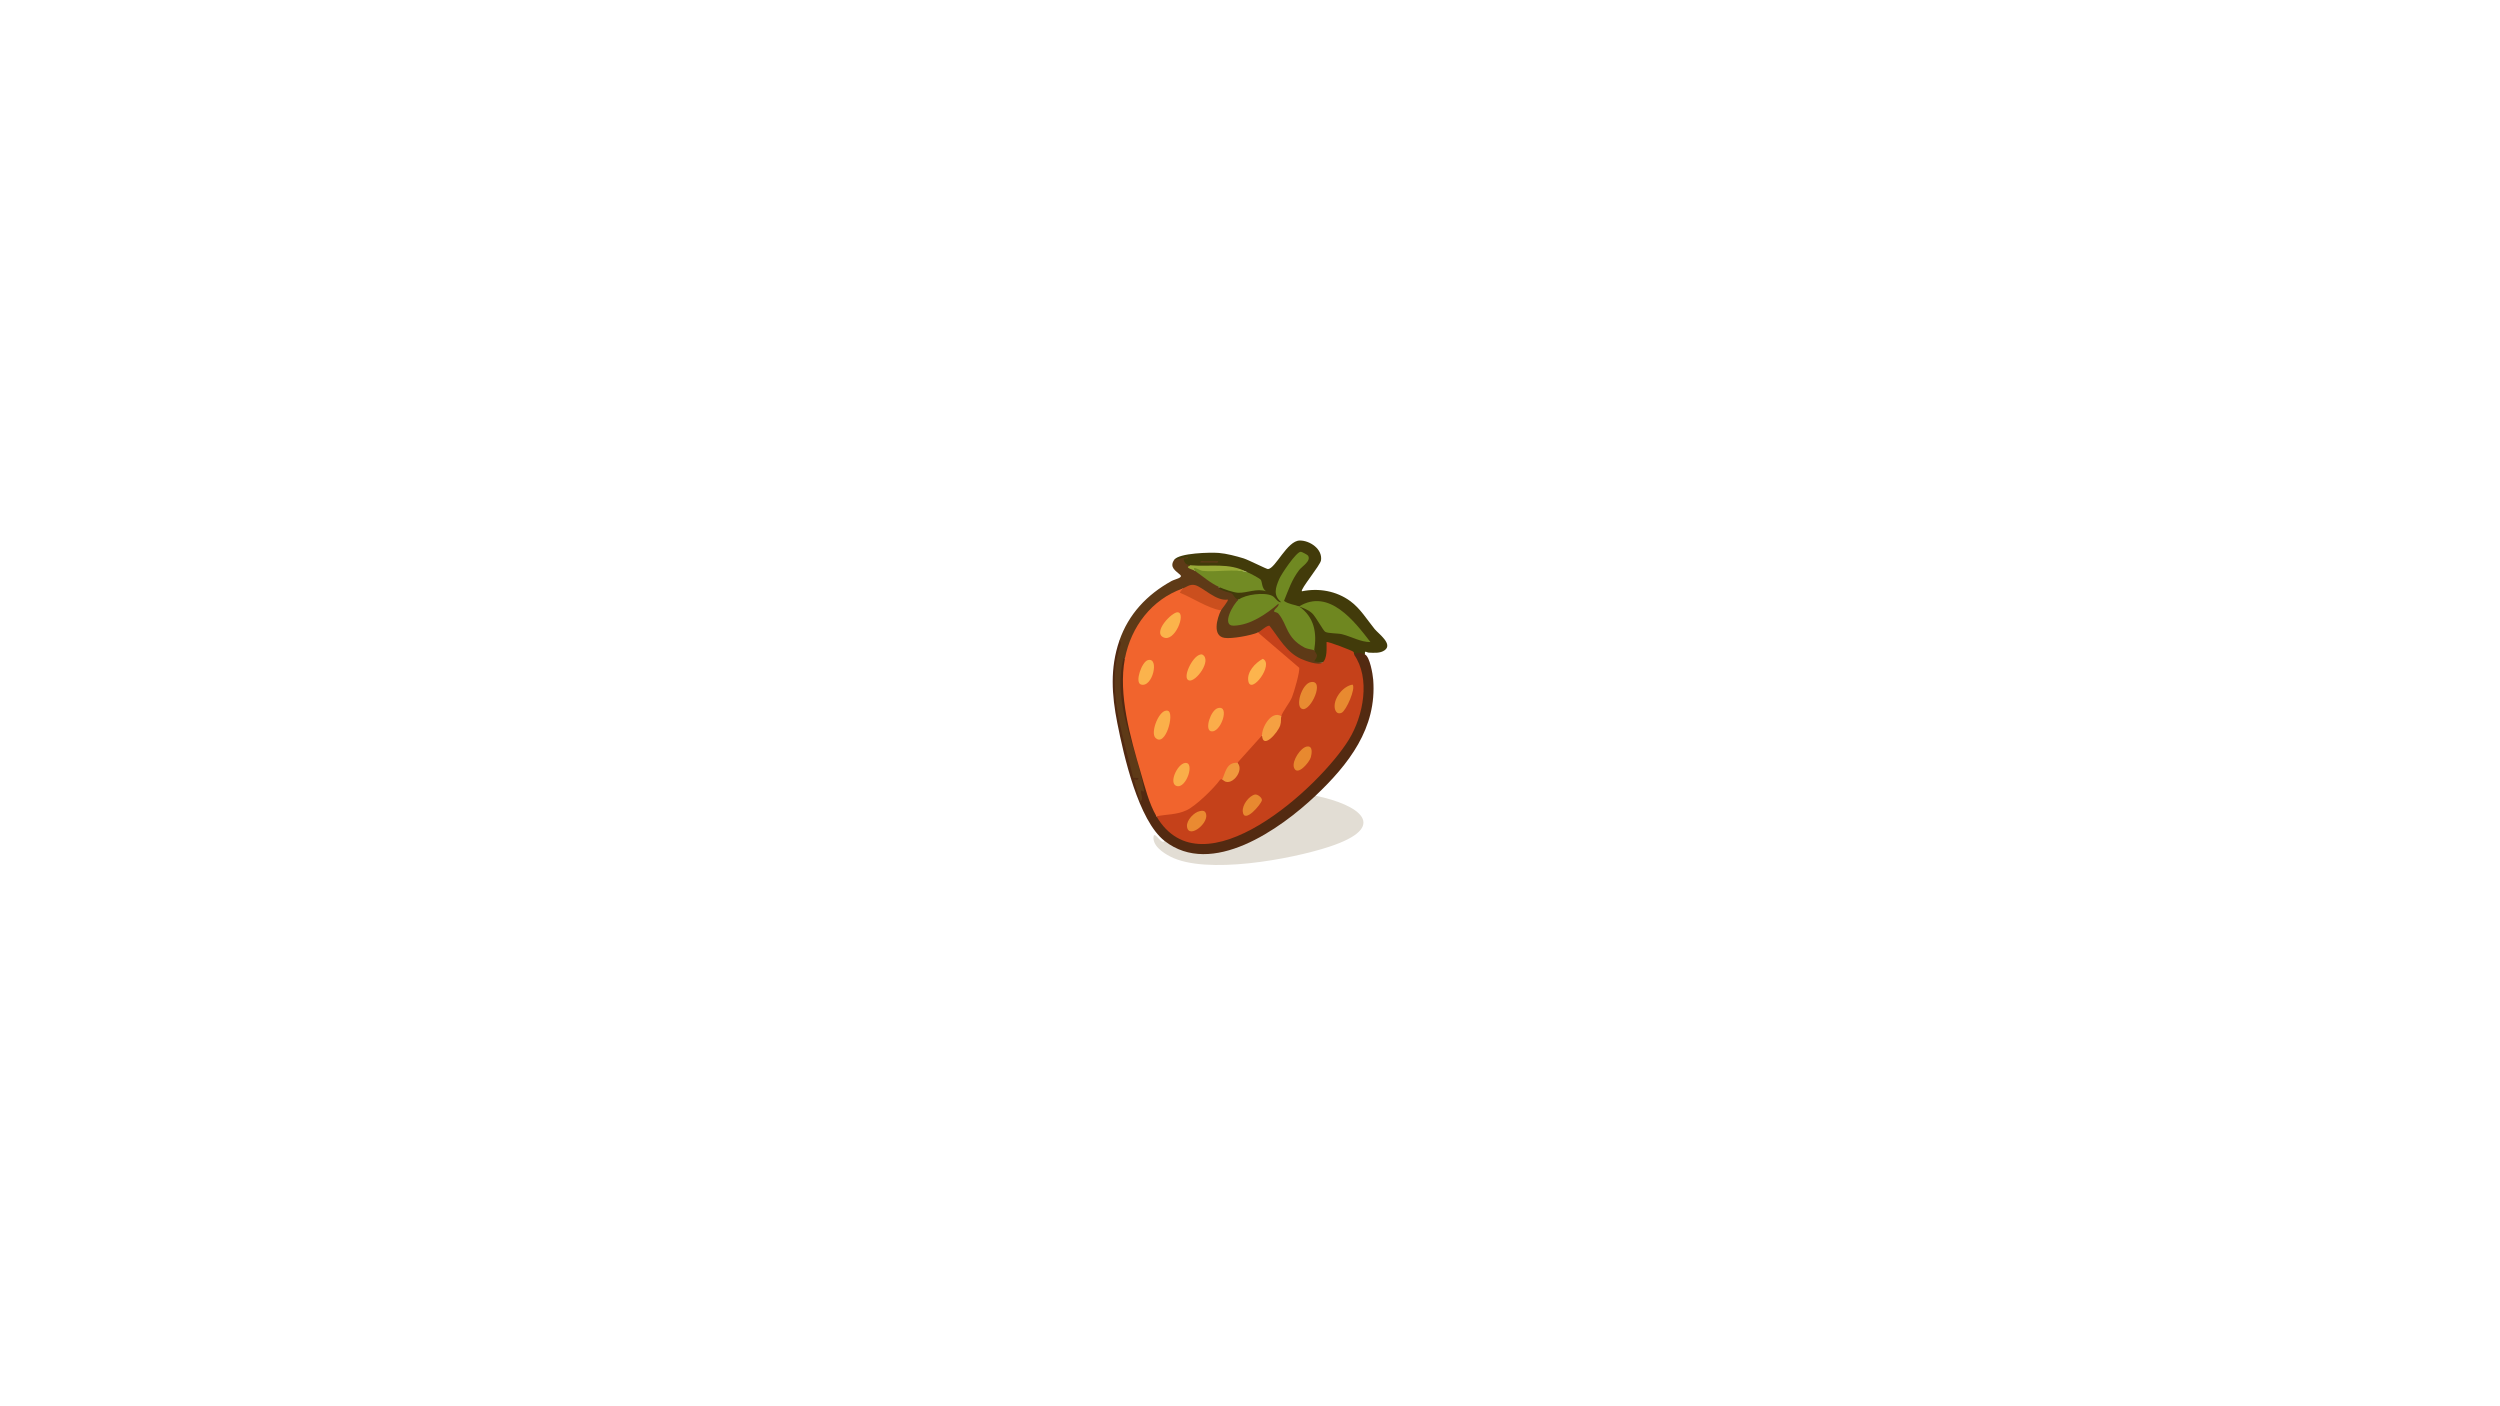
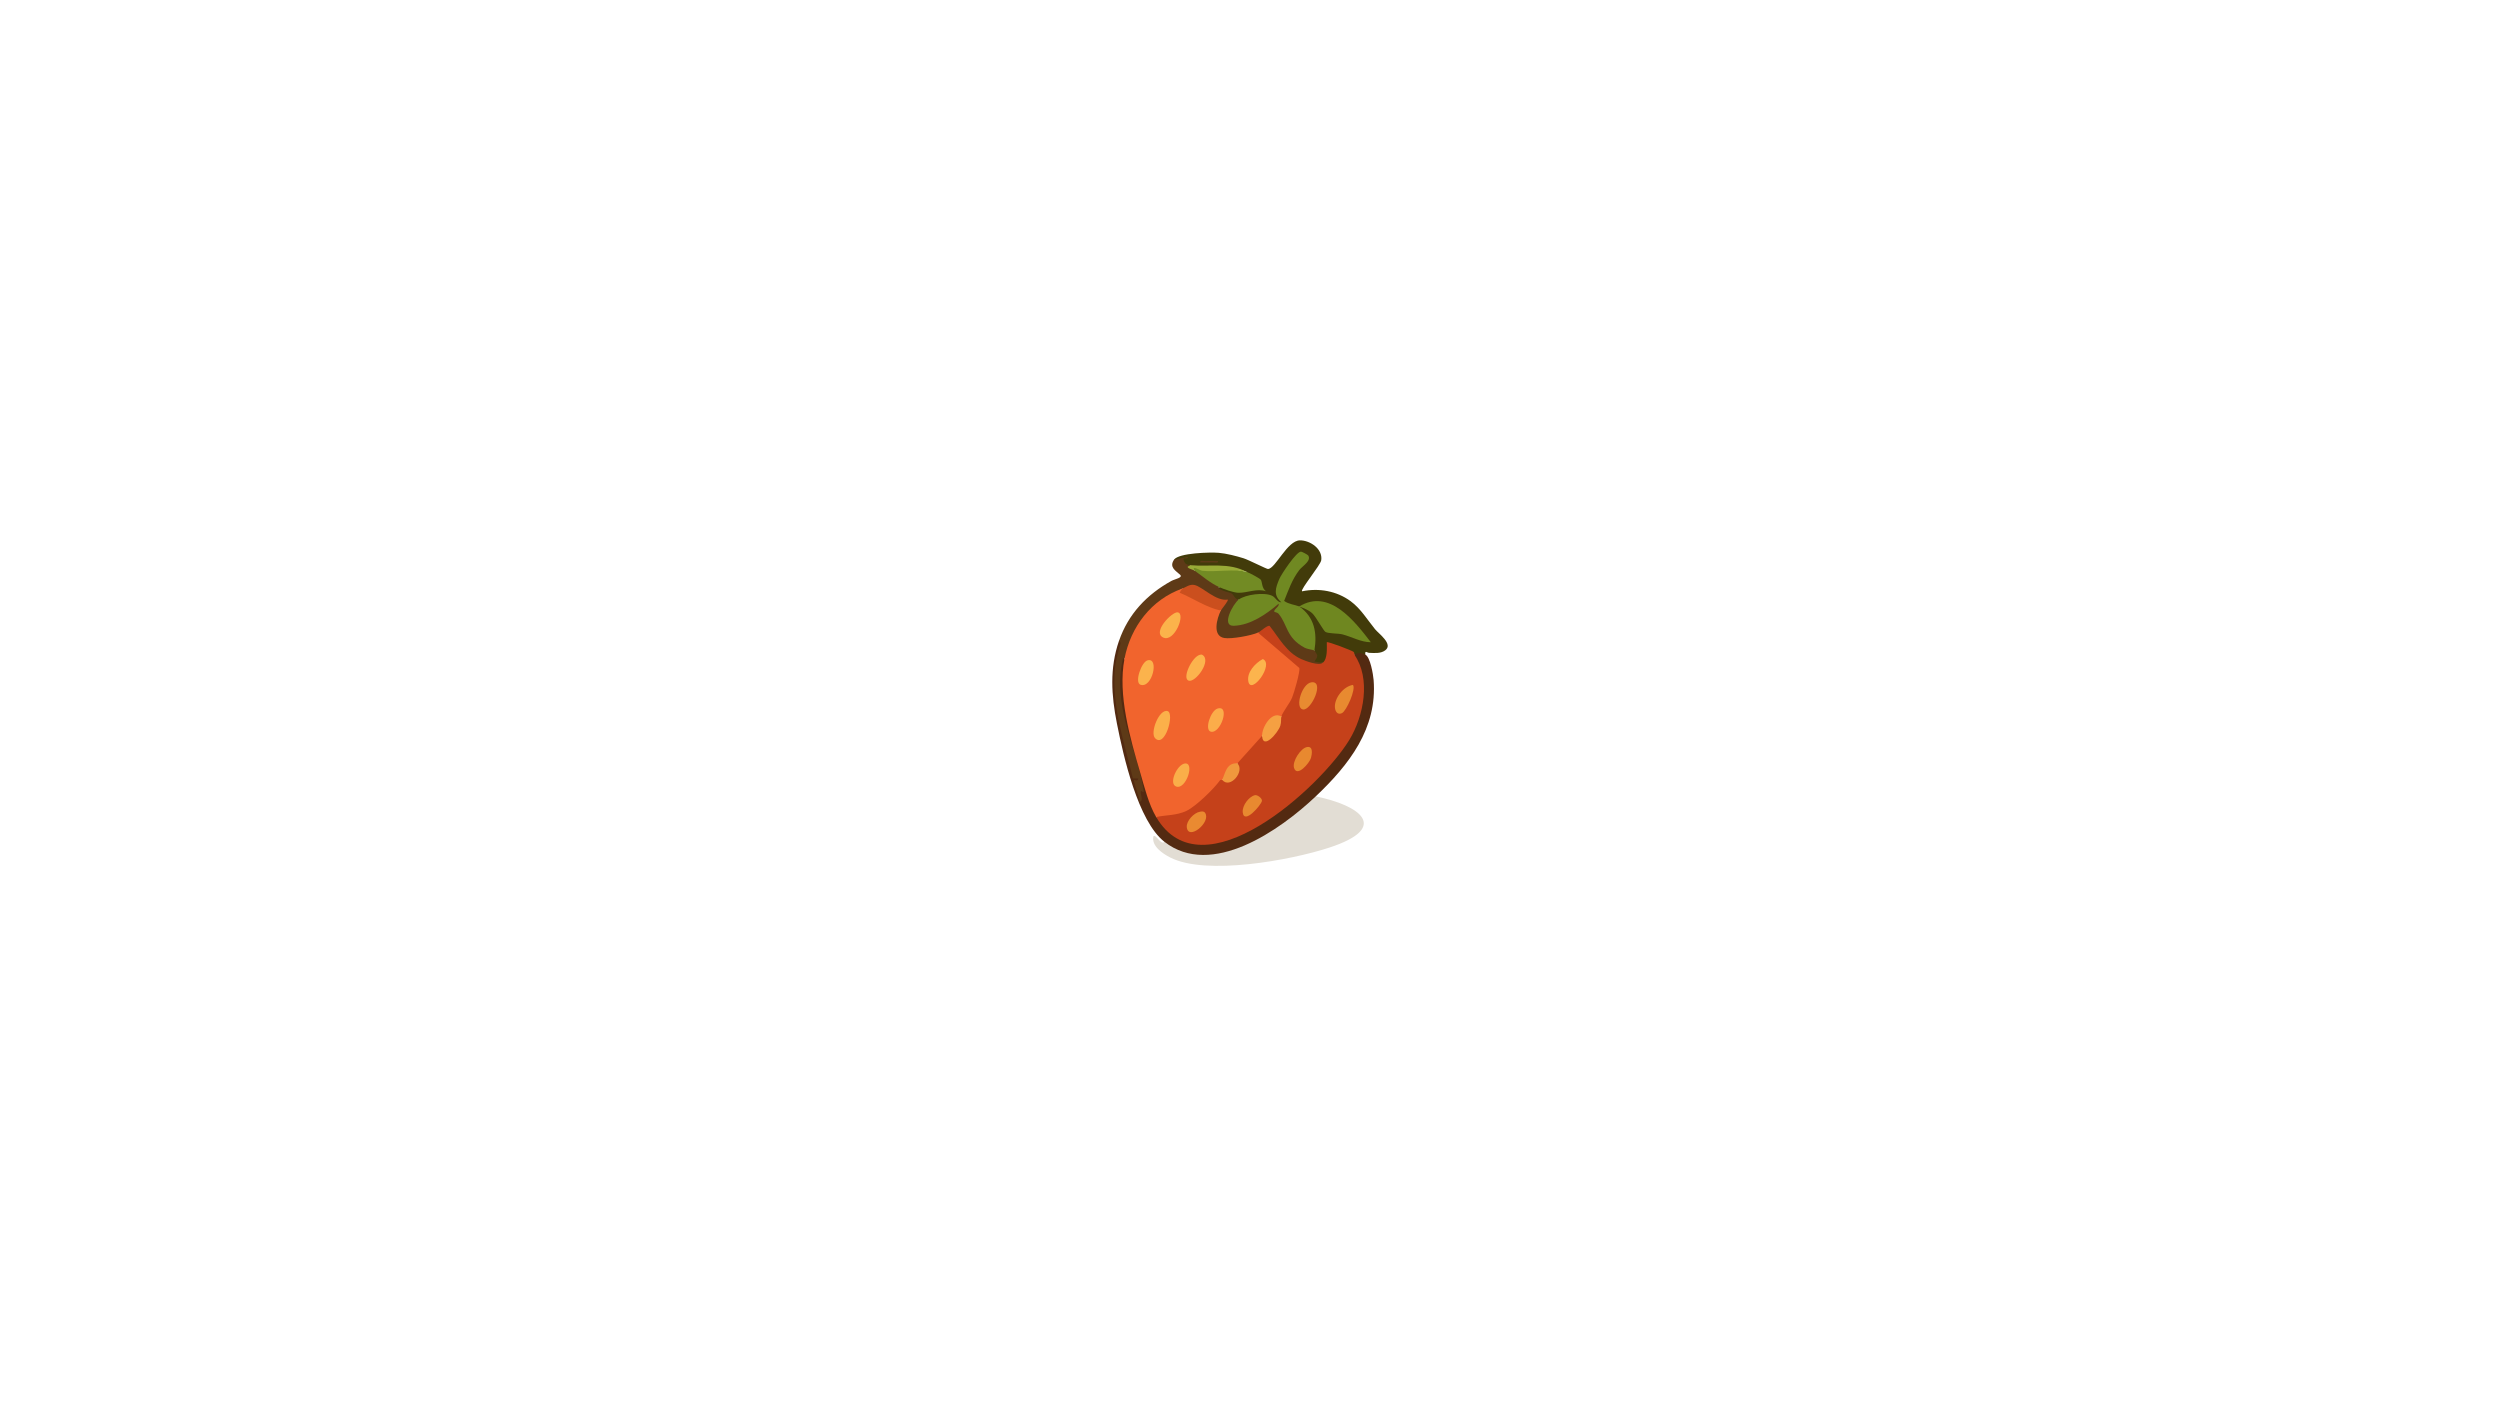
- <svg xmlns="http://www.w3.org/2000/svg" id="uuid-b17874a0-fded-4470-bd21-02a84cbcbfc9" data-name="Layer 1" viewBox="0 0 1366 768">
+ <svg xmlns="http://www.w3.org/2000/svg" id="uuid-7d2bd297-47cf-48da-a8a9-5d6917613dbf" data-name="Layer 1" viewBox="0 0 1920 1080">
  <defs>
    <style>
-       .uuid-ffd58ea5-a779-4ca4-b525-e28542359495 {
+       .uuid-3188edec-96ef-4742-802a-20b128846b93 {
        fill: #6f8720;
      }

-       .uuid-c4532d83-3939-4502-ab8d-8ae79190f68e {
+       .uuid-fc29172a-6341-4d86-865c-6dc83917e5f1 {
        fill: #fcb34d;
      }

-       .uuid-bc8df908-da9d-48ba-8a4f-ea6abd318fc7 {
+       .uuid-3902a277-2ca5-402d-87a4-53886fbf44fc {
        fill: #728b24;
      }

-       .uuid-91093db6-b3f5-41b9-b162-c3aca547815b {
+       .uuid-3e34997c-17f5-4001-82ff-9c1d2930885c {
        fill: #fbad4a;
      }

-       .uuid-38636ed9-1cba-45e7-9537-93cb4fdb952b {
+       .uuid-c56c9754-cb6e-40b0-9e6f-19479c063228 {
        fill: #fcb44d;
      }

-       .uuid-0b098972-b8d7-4495-9ff5-eadab954785f {
+       .uuid-b23c3509-2f51-48b7-8763-b30fb00f01b0 {
        fill: #e88a30;
      }

-       .uuid-e17349ee-1ca3-49a9-8f05-4ece0fe16997 {
+       .uuid-6964033b-58bd-4c8f-a425-25ecf2804200 {
        fill: #5e3a17;
      }

-       .uuid-7f57e148-70f3-4cfd-b17e-f9e91bbb827b {
+       .uuid-26e91f13-361b-45f7-b2d6-6d2ed487f2be {
        fill: #ea8a31;
      }

-       .uuid-3bf9f576-0637-4981-97c5-46bb5405ebc4 {
+       .uuid-5b9abc76-91ed-42ac-92e7-03ba8c515060 {
        fill: #cb4f1e;
      }

-       .uuid-bb26f5df-18fc-41ea-bfbc-ad12befd7e22 {
+       .uuid-20ad235a-473c-468d-95e7-8f5ea30cbe4d {
        fill: #f0983d;
      }

-       .uuid-9b4a3e25-a796-4847-b156-17b6d7d73266 {
+       .uuid-688275c0-8882-4f29-8089-378e95f7111c {
        fill: #fbb34c;
      }

-       .uuid-863bdfeb-6aa1-4f25-8caa-69a7c61154f1 {
+       .uuid-e90e8093-bdd2-4014-a688-4934df608c75 {
        fill: #fbb34b;
      }

-       .uuid-c711fc48-96d0-4ae9-92c3-91aea63146ed {
+       .uuid-3a73bf65-f406-4b03-b87e-33fa1571f55f {
        fill: #faae49;
      }

-       .uuid-6bce2b4f-a346-40db-b333-3fa1edf23ccd {
+       .uuid-09f8da35-1417-4d1c-af6b-dbc59b633a1a {
        fill: #e88b31;
      }

-       .uuid-ca388e1c-77f7-4ef9-b990-ae581ce0dc04 {
+       .uuid-e603eafb-5790-4e2d-a75d-9eae2a16d974 {
        fill: #c5411a;
      }

-       .uuid-dca1abd6-c225-4ba3-9687-1523fad009cd {
+       .uuid-c99b86cd-f467-45ee-ad8a-f157e7214ca6 {
        fill: #e2ddd4;
      }

-       .uuid-7cabe954-26c5-4b57-a5d2-f81f8b0026d3 {
+       .uuid-66738260-bf5e-4998-a822-0b9e7b645ef7 {
        fill: #423b0a;
      }

-       .uuid-80eb0091-fe7d-44a1-a989-077296e2e663 {
+       .uuid-60d4e4c8-ad9a-496a-aa59-b5c9c09ec16e {
        fill: #98ab37;
      }

-       .uuid-93e1ba16-30ec-4b79-b248-3c1674fd2a92 {
+       .uuid-dd39dde1-0af5-49bf-b239-42a980efd2e7 {
        fill: #f1642d;
      }

-       .uuid-6963306f-fc0a-410f-a122-3a513452b690 {
+       .uuid-90883825-dd8d-4e94-a5e3-8621b5cfe3e9 {
        fill: #fbb04a;
      }

-       .uuid-d4949c21-66f8-49ff-a48b-adc0eb7ca048 {
+       .uuid-3968e1dc-d4cf-4f6e-b518-0540f5b5df8a {
        fill: #532a11;
      }

-       .uuid-22251a3d-b52f-4cd7-834b-0039b1e5e89a {
+       .uuid-8f636ad4-48e9-46d0-b967-ab51618bfc30 {
        fill: #e88930;
      }

-       .uuid-7c2aadeb-6edf-422c-a97f-774452ea8248 {
+       .uuid-d68476e7-bfcd-49da-a262-0f5b2d61f981 {
        fill: #f5a042;
      }

-       .uuid-0f62c918-4fea-432e-b9ab-6c6ffe7035c5 {
+       .uuid-efd92f3a-71ac-42ca-882b-b4ce4f336c1a {
        fill: #708922;
      }

-       .uuid-d2ace575-edf9-4fd0-bf2a-fcb0f387f939 {
+       .uuid-d68b6033-92b6-4832-a2bb-06c36a7d2d9e {
        fill: #e8892f;
      }
    </style>
  </defs>
-   <path class="uuid-dca1abd6-c225-4ba3-9687-1523fad009cd" d="M718.83,434.78c24.04,4.91,40.87,16.94,7.32,27.93-20.84,6.83-67.13,15.39-86.67,5.33-4.16-2.14-10.23-6.22-9.09-11.52,1.24-1.46,4.29,5.22,5.99,2.99l2.4-.09c26.7,16.63,57.98-7.04,77.86-24.65h2.19Z" />
-   <path class="uuid-7cabe954-26c5-4b57-a5d2-f81f8b0026d3" d="M641.62,305.86c2.59-3.73,19.75-4.11,24.35-3.74,4.16.34,9.49,1.73,13.52,2.97,2.66.82,12.63,5.92,13.36,5.86,4.14-.38,10.44-15.53,17.33-15.61,5.49-.06,12.54,4.65,11.62,10.84-.4,2.69-11.5,15.96-10.46,16.91,9.19-1.91,18.88-.19,26.48,5.38,5.45,4,9.07,10.05,13.27,15.22,2.1,2.58,10.12,8.18,5.53,11.57-2.48,1.83-5.89,1.43-8.7,1.34-1.24-.04-2.41-1.65-2.09.98-1.13,1.31-4.73,1.09-6,0l-13.41-4.94c-.01,2.08-.05,9.42-2.56,9.59-.42.03-.84-.05-1.27-.16-3.38.28-7.21.29-4.44-3.8-.97-1.12-.99-2.1-.06-2.94l-1.27-1.66c1.15-7.55-.4-15.37-6.69-20.24l-.29-2.09q4.46-.29,0,0c-1.77,2.19-6.77-.36-8.88-1.87-2.07,1.08-4.16.27-6.27-2.45-5.03-1.96-11.28-.9-16.11,1.25l-1.71-.68c-1.63,1.34-3.18.64-4.63-2.1-2.46-.5-10.32-2.97-5.87-4.65,1.79-.88,4.19-.57,7.19.95,1.75.91,14.36-.21,14.82-.81,1.81-2.36-4.89-6.24-6.77-6.69l-.24-1.7c-2.86-1.2-5.92-1.63-8.98-1.91-4.71-.43-16.35-1-20.32-.48-.63.08-1.13-.67-1.43-1.36-2.91,1.6-3.8.91-5.24-2.22-1.83.77-3.08.51-3.76-.78Z" />
-   <path class="uuid-d4949c21-66f8-49ff-a48b-adc0eb7ca048" d="M611.64,350.09c1.73-.58,2.45.07,2.24,1.83-3.38,10.15-3.74,20.05-2.59,30.83,1.18,11.07,5.14,30.15,9.03,40.42.22.57,1.47.46,1.46-.08l-8.15-28.85c-2.28-5.8-4.93-32.52-.42-35.6.41-.28,1.17.52,1.43,1.19l1.07,2.64c-2.53,27.53,7.22,55.7,16.54,81.14l-.38,2.42,2.28.83c18.17,26.82,51.7,5.6,70.45-9.69,21.93-17.88,49.48-47.23,34.86-77.38l.34-2.21c2.04-1.21,3.95-.96,6,0,2.7,1.27,4.29,10.86,4.52,13.84,2.08,26.41-13.44,46.25-31.51,63.36-19.28,18.26-56.73,44.84-82.45,24.73-14.39-11.25-22.33-46.61-25.87-64.45-3.03-15.28-4.04-29.99,1.13-44.98Z" />
-   <path class="uuid-e17349ee-1ca3-49a9-8f05-4ece0fe16997" d="M641.62,305.86l7.49-1.49c.26,1.6-2.96-.22-2.24,1.85.76,2.19,1.9,2.46,3.74,2.64.86.98,1.61,1.98,2.25,3,.43-.19.84-.32,1.18-.21.74.23,2.28,1.07,3.09,1.53,2.93,1.64,7.82,4.97,9.21,7.68-1.9.55,2.55,2.08,2.72,2.15,1.29.56,3.06.68,3.98,1.27,1.05.68,1.68,3.15,3.8,3.33l.43,1.62c-1.81,1.42-7.56,11.57-3.1,11.15,9.28-.88,16.08-5.56,23.17-11.3,2.95.28,3.22,2.32,1.15,4.12l3.02,3.74c2.85,8.97,8.18,14.52,15.99,16.65l.56,1.76c.14.07,1.59,2.45,1.58,2.61-.07,1.63-.9,2.16-1.58,3.38l4.5.76c.27.62.36,1.59-.11,1.73-10.77,3.16-24.75-11.73-29.43-20.26-2.21,2.14-4.11,2.82-5.69,2.05l-.49,1.79c-4.63,1.95-18.26,4.61-21.9.62-2.78-3.06-2.12-13.32,2.15-14.4-1.09-1.07-.63-2.56,1.38-4.46-5.4-1.77-10.55-4.39-15.47-7.85-2.21-.46-3.4.17-5.31,1.27l-1.59-.94c-1.02.65-1.81,1.5-2.36,2.53-14.13,6.11-23.8,19.1-27.22,33.95l-1.9,1.74-.74-.37c-6.41,25.05,7.37,48.73,11.17,72.02.3,1.85-.7.61-1.44.3-.85,1.57,1.77,5.22-.75,6,.21-2.29-3.62-10.71-3-11.99.05-.11,2.05,1.13,2.24-.74l-2.92-.07c-4.73-19.93-11.46-38.6-9.81-59.52.31-3.93,1.54-7.98,2.45-11.8.26-1.09,1.27-2.81-.22-3.58,5.04-14.61,15.14-25.23,28.47-32.62,1.98-1.1,6.56-1.77,4.78-3.42-2.26-2.11-6.14-4.05-3.27-8.18Z" />
-   <path class="uuid-ca388e1c-77f7-4ef9-b990-ae581ce0dc04" d="M722.57,362.08c2.81-2.23,2.22-8.06,2.25-11.24.51-.58,13.71,4.55,14.51,5.19s.36,1.39.47,1.55c9.2,13.06,5.11,33.61-2.69,46.4-15.83,25.96-80.1,84.9-105.24,42.04l1.12-1.73c14.83.3,23.99-8.68,32.75-19.38.88-.79,1.6-.22,2.11.87,6.35.69,7.99-3.43,8.24-8.99-.4-.42-.8-.96-.67-1.5.22-.89,10.81-12.28,12.32-13.69l1.84.2c3.23,4.95,9.66-5.75,8.86-9.54l1.64-.95-.93-1.73c5.16-7.29,8.05-15.18,9.3-24.01l-21.25-18.13.14-1.85c1.37-.59,4.93-4.02,6.29-3.7,5.17,6.56,9.21,14.45,17.17,18.08,2.57,1.17,9.63,3.8,11.76,2.1Z" />
-   <path class="uuid-0f62c918-4fea-432e-b9ab-6c6ffe7035c5" d="M676.85,327.6c3.75-2.83,14.01-4.11,18.19-2.08,1.98.96,2.72,3.51,5.04,3.57-4.51-3.89-3.2-7.78-1.11-12.72,1.08-2.56,9.39-15.1,11.84-14.88.57.05,3.62,1.65,3.91,2.11,1.85,2.94-3.27,5.76-4.88,7.9-4.07,5.4-5.76,10.66-8.26,16.83,2.51,1.84,5.88,2.06,8.25,3.01,8.3,5.81,9.84,14.45,8.24,23.99-1.17-.57-3.52-.55-5.5-1.62-9.91-5.35-9.09-12.47-13.95-18.3-.76-.92-2.2-.98-2.28-1.08-.92-1.26,2.84-2.86,2.24-4.48-6.66,5.69-15.26,11.7-24.39,12.02-7.17.25-.36-11.99,2.67-14.26Z" />
-   <path class="uuid-ffd58ea5-a779-4ca4-b525-e28542359495" d="M709.83,331.35c16.33-9.99,30.17,8.01,38.98,19.48-5.38.01-10.4-3-15.56-4.3-2.28-.57-7.43-.34-9.17-1.32-1.05-.59-5.15-8.26-7.13-10.11s-4.57-2.72-7.12-3.75Z" />
-   <path class="uuid-bc8df908-da9d-48ba-8a4f-ea6abd318fc7" d="M681.35,312.61c1.28.38,6.71,3.29,7.52,4.16s.47,4.97,2.98,6.32c-5.19-1.78-10.38.98-15.33.79-2.53-.1-7.72-1.95-10.16-3.03-5.02-2.22-9.18-5.98-13.49-8.99-2.68-2.22-1.04-2.66,4.93-1.32,8.16-.66,16.01.03,23.55,2.07Z" />
-   <path class="uuid-80eb0091-fe7d-44a1-a989-077296e2e663" d="M681.35,312.61c-6.68-1.96-16.79.16-24.4-.71-1.07-.12-6.22-3.28-4.08-.04-.7-.49-4.41-1.32-3.74-2.24l1.49-.76c10.27.97,20.91-1.65,30.73,3.75Z" />
-   <path class="uuid-e17349ee-1ca3-49a9-8f05-4ece0fe16997" d="M665.6,306.62c.18,1.31-1.7.7-2.61.74-2.37.1-4.76-.06-7.12,0-.18-1.31,1.7-.7,2.61-.74,2.37-.1,4.76.06,7.12,0Z" />
-   <path class="uuid-93e1ba16-30ec-4b79-b248-3c1674fd2a92" d="M646.12,321.6c.57.22,1.05.61,1.01,1.18-.06,1.06,15.54,8.27,18.65,8.95l1.33,1.86c-2.11,4.22-4.82,13.85,1.92,14.94,3.97.64,14.52-1.31,18.32-2.95l22.52,19.27c.49,2.14-2.88,13.57-3.95,16.17-1.27,3.09-5.23,7.92-5.83,10.28-.2.36-.41.66-.69.75-5.31,1.67-6.84,2.29-8.27,8.85l-1.53.9-13.49,14.99c-1.01,1.1-2.36,2.17-4.07,3.22-.97,3.19-2.37,5.12-4.18,5.78-.03.06-.95-.1-1.21.26-3.27,4.62-13.23,14.29-18.24,16.64-5.51,2.58-10.79,2.16-16.52,3.34-4.11-7.01-6.33-16.19-8.62-23.99-5.57-18.92-12.39-42.58-8.62-62.21,3.34-17.43,14.74-32.35,31.48-38.23Z" />
-   <path class="uuid-3bf9f576-0637-4981-97c5-46bb5405ebc4" d="M646.12,321.6c1.81-.63,4.03-2.6,6.78-1.92,4.33,1.07,11.63,9,17.95,7.92.61.57-3.27,5.05-3.74,5.99-7.77-1.6-15.06-6.7-22.48-9.75l1.5-2.24Z" />
-   <path class="uuid-6bce2b4f-a346-40db-b333-3fa1edf23ccd" d="M716.37,372.67c7.56-1.12-.03,15.61-4.56,14.78s-.59-14.02,4.56-14.78Z" />
-   <path class="uuid-7c2aadeb-6edf-422c-a97f-774452ea8248" d="M700.09,391.31c-.34,1.35.09,2.94-.58,5.04-1.25,3.89-9.55,13.45-9.91,5.46-.2-4.4,5.14-13.8,10.49-10.49Z" />
-   <path class="uuid-0b098972-b8d7-4495-9ff5-eadab954785f" d="M739.06,374.08c1.84,2.06-3.47,14.22-6.01,15.39-2.3,1.06-3.61-.84-3.8-3.02-.43-5.13,4.65-11.59,9.8-12.37Z" />
-   <path class="uuid-d2ace575-edf9-4fd0-bf2a-fcb0f387f939" d="M714.11,407.91c3.4-.55,2.66,3.87,2.11,5.91-.74,2.73-7.62,10.83-9.24,5.43-1.06-3.52,3.62-10.78,7.14-11.35Z" />
-   <path class="uuid-7f57e148-70f3-4cfd-b17e-f9e91bbb827b" d="M655.67,443.17c1.07-.18,2.05-.43,2.86.57,3.5,5.1-9.22,15.44-9.96,7.8-.32-3.35,3.89-7.82,7.11-8.37Z" />
-   <path class="uuid-22251a3d-b52f-4cd7-834b-0039b1e5e89a" d="M685.66,434.14c1.36-.33,4.06,1.71,3.84,3.13-.33,2.11-9.79,13.28-10.46,6.14-.34-3.59,3.33-8.47,6.62-9.27Z" />
-   <path class="uuid-bb26f5df-18fc-41ea-bfbc-ad12befd7e22" d="M676.1,416.8c4.33,4.19-3.98,14.3-8.24,8.99,1.65-3.34,2.2-9.39,8.24-8.99Z" />
-   <path class="uuid-6963306f-fc0a-410f-a122-3a513452b690" d="M631.31,403.12c-2.95-3,2.29-16.24,6.85-14.75,3.81,1.24-1.37,20.31-6.85,14.75Z" />
-   <path class="uuid-863bdfeb-6aa1-4f25-8caa-69a7c61154f1" d="M643.51,334.55c4.79.4-1.66,16.78-7.89,13.67-5.86-2.93,4.82-13.93,7.89-13.67Z" />
-   <path class="uuid-c4532d83-3939-4502-ab8d-8ae79190f68e" d="M655.67,357.7c.41-.1.79-.23,1.22-.07,5.64,2.91-3.53,15.39-7.3,14.14s1.82-13.01,6.08-14.07Z" />
-   <path class="uuid-38636ed9-1cba-45e7-9537-93cb4fdb952b" d="M689.98,359.99c6.41,2.79-6.43,19.95-7.89,12.2-.95-5.01,3.78-10.01,7.89-12.2Z" />
-   <path class="uuid-9b4a3e25-a796-4847-b156-17b6d7d73266" d="M627.16,360.7c6.58-1.88,2.62,15.44-3.8,13.29-3.41-1.15.48-12.34,3.8-13.29Z" />
-   <path class="uuid-c711fc48-96d0-4ae9-92c3-91aea63146ed" d="M647.41,416.9c5.76-.92.82,14.3-4.54,12.56-4.41-1.44.33-11.88,4.54-12.56Z" />
-   <path class="uuid-91093db6-b3f5-41b9-b162-c3aca547815b" d="M665.39,386.94c7.06-2.03,1.51,14.15-3.82,12.58-3.43-1.01-.03-11.47,3.82-12.58Z" />
+   <path class="uuid-c99b86cd-f467-45ee-ad8a-f157e7214ca6" d="M1010.51,611.61c33.9,6.92,57.63,23.88,10.32,39.38-29.38,9.63-94.65,21.7-122.21,7.51-5.86-3.02-14.43-8.77-12.81-16.24,1.75-2.06,6.04,7.36,8.45,4.22l3.38-.13c37.64,23.44,81.75-9.93,109.79-34.76h3.08Z" />
+   <path class="uuid-66738260-bf5e-4998-a822-0b9e7b645ef7" d="M901.66,429.83c3.65-5.26,27.85-5.8,34.33-5.27,5.86.48,13.39,2.44,19.06,4.19,3.75,1.16,17.81,8.35,18.84,8.26,5.83-.53,14.73-21.9,24.44-22.01,7.74-.09,17.68,6.56,16.38,15.28-.57,3.8-16.22,22.5-14.75,23.85,12.96-2.7,26.62-.27,37.33,7.59,7.68,5.64,12.79,14.17,18.71,21.46,2.96,3.64,14.26,11.54,7.8,16.31-3.5,2.59-8.3,2.02-12.27,1.89-1.74-.06-3.39-2.33-2.95,1.38-1.59,1.84-6.68,1.54-8.45,0l-18.9-6.97c-.02,2.93-.07,13.28-3.61,13.53-.59.04-1.19-.07-1.79-.22-4.76.39-10.17.41-6.26-5.36-1.36-1.58-1.39-2.96-.09-4.15l-1.78-2.34c1.61-10.64-.57-21.68-9.44-28.54l-.4-2.94q6.29-.41,0,0c-2.49,3.09-9.55-.5-12.53-2.64-2.92,1.53-5.86.38-8.84-3.45-7.09-2.77-15.91-1.27-22.72,1.77l-2.41-.96c-2.3,1.89-4.48.9-6.52-2.96-3.47-.71-14.55-4.18-8.27-6.55,2.52-1.25,5.9-.8,10.14,1.34,2.47,1.28,20.25-.3,20.89-1.14,2.55-3.33-6.9-8.8-9.55-9.43l-.34-2.4c-4.04-1.69-8.35-2.3-12.67-2.69-6.64-.61-23.05-1.41-28.65-.68-.89.12-1.6-.94-2.01-1.91-4.11,2.26-5.36,1.28-7.38-3.13-2.58,1.08-4.35.72-5.3-1.1Z" />
+   <path class="uuid-3968e1dc-d4cf-4f6e-b518-0540f5b5df8a" d="M859.38,492.18c2.43-.82,3.45.1,3.16,2.58-4.77,14.31-5.28,28.27-3.65,43.48,1.67,15.61,7.24,42.51,12.73,56.99.31.81,2.07.65,2.07-.12l-11.49-40.67c-3.21-8.18-6.95-45.86-.59-50.2.58-.39,1.65.74,2.01,1.68l1.51,3.72c-3.57,38.82,10.19,78.54,23.32,114.41l-.53,3.41,3.21,1.17c25.62,37.82,72.9,7.89,99.34-13.67,30.92-25.21,69.77-66.59,49.15-109.11l.49-3.11c2.88-1.7,5.57-1.36,8.45,0,3.8,1.79,6.05,15.32,6.38,19.51,2.94,37.23-18.96,65.22-44.43,89.34-27.18,25.75-79.99,63.22-116.26,34.88-20.3-15.86-31.48-65.73-36.47-90.88-4.28-21.55-5.69-42.29,1.6-63.42Z" />
+   <path class="uuid-6964033b-58bd-4c8f-a425-25ecf2804200" d="M901.66,429.83l10.56-2.1c.37,2.26-4.17-.31-3.15,2.61,1.08,3.09,2.68,3.47,5.27,3.72,1.22,1.38,2.28,2.79,3.17,4.23.61-.27,1.19-.45,1.67-.3,1.04.32,3.22,1.52,4.36,2.16,4.13,2.31,11.03,7.01,12.99,10.83-2.67.78,3.6,2.93,3.84,3.04,1.82.78,4.32.96,5.61,1.79,1.49.95,2.36,4.44,5.35,4.69l.61,2.28c-2.55,2-10.66,16.32-4.37,15.72,13.09-1.24,22.68-7.84,32.67-15.93,4.17.4,4.53,3.27,1.62,5.81l4.26,5.27c4.01,12.65,11.53,20.47,22.55,23.47l.79,2.48c.19.09,2.24,3.46,2.23,3.67-.1,2.3-1.28,3.04-2.23,4.77l6.34,1.07c.39.87.5,2.25-.15,2.44-15.19,4.46-34.9-16.54-41.5-28.57-3.12,3.02-5.79,3.98-8.02,2.88l-.69,2.53c-6.53,2.76-25.74,6.5-30.88.87-3.93-4.31-2.99-18.78,3.03-20.31-1.53-1.51-.88-3.61,1.95-6.29-7.61-2.5-14.88-6.19-21.82-11.08-3.11-.65-4.79.25-7.48,1.78l-2.24-1.33c-1.44.92-2.55,2.11-3.33,3.57-19.93,8.62-33.56,26.94-38.38,47.88l-2.68,2.45-1.04-.53c-9.03,35.33,10.39,68.71,15.76,101.55.43,2.61-.98.86-2.02.43-1.2,2.21,2.5,7.37-1.05,8.46.29-3.23-5.1-15.11-4.23-16.91.07-.15,2.9,1.59,3.16-1.04l-4.12-.1c-6.66-28.11-16.16-54.43-13.83-83.92.44-5.54,2.17-11.25,3.46-16.63.37-1.54,1.79-3.96-.3-5.05,7.1-20.6,21.34-35.58,40.14-45.99,2.8-1.55,9.25-2.49,6.74-4.83-3.18-2.97-8.65-5.72-4.61-11.54Z" />
+   <path class="uuid-e603eafb-5790-4e2d-a75d-9eae2a16d974" d="M1015.8,509.09c3.96-3.14,3.14-11.36,3.18-15.85.72-.82,19.34,6.42,20.46,7.32s.5,1.95.67,2.19c12.97,18.41,7.21,47.39-3.79,65.43-22.31,36.6-112.95,119.71-148.39,59.28l1.57-2.44c20.91.43,33.83-12.24,46.18-27.32,1.24-1.11,2.26-.3,2.98,1.23,8.96.97,11.26-4.83,11.63-12.68-.56-.6-1.13-1.35-.94-2.12.31-1.26,15.25-17.31,17.37-19.3l2.59.28c4.55,6.98,13.62-8.11,12.49-13.45l2.31-1.35-1.32-2.45c7.27-10.29,11.34-21.4,13.12-33.85l-29.97-25.56.2-2.61c1.93-.83,6.96-5.67,8.88-5.21,7.29,9.25,12.99,20.38,24.21,25.49,3.63,1.65,13.57,5.35,16.58,2.97Z" />
+   <path class="uuid-efd92f3a-71ac-42ca-882b-b4ce4f336c1a" d="M951.33,460.48c5.29-3.99,19.75-5.79,25.65-2.93,2.79,1.35,3.83,4.95,7.11,5.03-6.36-5.48-4.52-10.97-1.57-17.94,1.52-3.61,13.24-21.29,16.7-20.98.81.07,5.11,2.33,5.52,2.98,2.61,4.14-4.61,8.12-6.88,11.14-5.73,7.61-8.12,15.04-11.65,23.73,3.55,2.6,8.29,2.9,11.63,4.25,11.7,8.2,13.87,20.38,11.63,33.82-1.65-.8-4.97-.78-7.76-2.28-13.97-7.54-12.82-17.58-19.67-25.8-1.08-1.29-3.11-1.38-3.21-1.52-1.29-1.77,4.01-4.03,3.15-6.32-9.38,8.02-21.51,16.5-34.4,16.94-10.11.35-.5-16.9,3.76-20.11Z" />
+   <path class="uuid-3188edec-96ef-4742-802a-20b128846b93" d="M997.83,465.76c23.02-14.09,42.53,11.29,54.96,27.47-7.59.02-14.66-4.23-21.93-6.06-3.21-.81-10.47-.49-12.93-1.86-1.48-.83-7.27-11.65-10.06-14.25s-6.44-3.84-10.03-5.29Z" />
+   <path class="uuid-3902a277-2ca5-402d-87a4-53886fbf44fc" d="M957.67,439.34c1.81.53,9.46,4.63,10.6,5.87s.66,7.01,4.19,8.92c-7.32-2.51-14.64,1.38-21.61,1.11-3.57-.14-10.89-2.75-14.32-4.27-7.08-3.13-12.94-8.43-19.02-12.68-3.79-3.13-1.47-3.75,6.95-1.87,11.51-.93,22.58.05,33.21,2.92Z" />
+   <path class="uuid-60d4e4c8-ad9a-496a-aa59-b5c9c09ec16e" d="M957.67,439.34c-9.42-2.76-23.68.22-34.4-1-1.51-.17-8.77-4.62-5.76-.06-.99-.69-6.21-1.86-5.28-3.15l2.1-1.07c14.48,1.37,29.48-2.33,43.33,5.28Z" />
+   <path class="uuid-6964033b-58bd-4c8f-a425-25ecf2804200" d="M935.47,430.89c.25,1.84-2.4.99-3.68,1.05-3.34.14-6.72-.09-10.05-.01-.25-1.84,2.4-.99,3.68-1.05,3.34-.14,6.72.09,10.05.01Z" />
+   <path class="uuid-dd39dde1-0af5-49bf-b239-42a980efd2e7" d="M908,452.02c.8.31,1.48.86,1.43,1.67-.09,1.49,21.91,11.67,26.29,12.62l1.87,2.62c-2.98,5.94-6.8,19.53,2.71,21.07,5.6.91,20.47-1.85,25.83-4.16l31.76,27.17c.69,3.01-4.07,19.13-5.57,22.8-1.78,4.35-7.37,11.17-8.22,14.5-.28.51-.58.93-.98,1.05-7.48,2.36-9.64,3.23-11.66,12.47l-2.16,1.27-19.02,21.14c-1.42,1.55-3.33,3.06-5.74,4.54-1.37,4.5-3.34,7.22-5.89,8.14-.04.08-1.34-.14-1.71.37-4.62,6.52-18.66,20.15-25.72,23.46-7.77,3.64-15.22,3.04-23.3,4.71-5.8-9.89-8.92-22.83-12.15-33.82-7.85-26.68-17.46-60.04-12.16-87.72,4.71-24.57,20.79-45.61,44.39-53.9Z" />
+   <path class="uuid-5b9abc76-91ed-42ac-92e7-03ba8c515060" d="M908,452.02c2.55-.89,5.68-3.67,9.56-2.71,6.1,1.51,16.4,12.69,25.32,11.17.87.8-4.61,7.12-5.28,8.45-10.96-2.26-21.24-9.45-31.7-13.75l2.11-3.16Z" />
+   <path class="uuid-09f8da35-1417-4d1c-af6b-dbc59b633a1a" d="M1007.06,524.03c10.66-1.57-.05,22.01-6.44,20.84s-.83-19.77,6.44-20.84Z" />
+   <path class="uuid-d68476e7-bfcd-49da-a262-0f5b2d61f981" d="M984.09,550.31c-.49,1.9.13,4.14-.82,7.1-1.76,5.48-13.46,18.96-13.97,7.69-.28-6.21,7.25-19.46,14.8-14.8Z" />
+   <path class="uuid-b23c3509-2f51-48b7-8763-b30fb00f01b0" d="M1039.04,526.01c2.59,2.91-4.9,20.05-8.47,21.7-3.24,1.49-5.09-1.18-5.35-4.25-.61-7.23,6.56-16.34,13.82-17.44Z" />
+   <path class="uuid-d68b6033-92b6-4832-a2bb-06c36a7d2d9e" d="M1003.87,573.71c4.8-.77,3.75,5.45,2.97,8.34-1.04,3.85-10.74,15.28-13.03,7.66-1.5-4.96,5.11-15.2,10.06-16Z" />
+   <path class="uuid-26e91f13-361b-45f7-b2d6-6d2ed487f2be" d="M921.47,623.43c1.5-.26,2.9-.61,4.03.81,4.94,7.2-13,21.77-14.05,11-.46-4.72,5.48-11.03,10.02-11.81Z" />
+   <path class="uuid-8f636ad4-48e9-46d0-b967-ab51618bfc30" d="M963.75,610.7c1.91-.47,5.72,2.41,5.41,4.41-.46,2.97-13.8,18.73-14.75,8.66-.47-5.06,4.69-11.94,9.33-13.07Z" />
+   <path class="uuid-20ad235a-473c-468d-95e7-8f5ea30cbe4d" d="M950.27,586.24c6.11,5.91-5.62,20.17-11.63,12.68,2.32-4.7,3.1-13.24,11.63-12.68Z" />
+   <path class="uuid-90883825-dd8d-4e94-a5e3-8621b5cfe3e9" d="M887.12,566.95c-4.17-4.23,3.23-22.89,9.66-20.8,5.37,1.75-1.94,28.64-9.66,20.8Z" />
+   <path class="uuid-e90e8093-bdd2-4014-a688-4934df608c75" d="M904.31,470.27c6.75.56-2.34,23.67-11.12,19.28-8.27-4.13,6.8-19.64,11.12-19.28Z" />
+   <path class="uuid-fc29172a-6341-4d86-865c-6dc83917e5f1" d="M921.46,502.91c.58-.14,1.12-.32,1.71-.1,7.95,4.1-4.98,21.7-10.29,19.94s2.57-18.35,8.58-19.84Z" />
+   <path class="uuid-c56c9754-cb6e-40b0-9e6f-19479c063228" d="M969.84,506.15c9.04,3.94-9.06,28.13-11.12,17.2-1.33-7.07,5.33-14.11,11.12-17.2Z" />
+   <path class="uuid-688275c0-8882-4f29-8089-378e95f7111c" d="M881.26,507.15c9.28-2.65,3.69,21.78-5.36,18.73-4.81-1.62.68-17.4,5.36-18.73Z" />
+   <path class="uuid-3a73bf65-f406-4b03-b87e-33fa1571f55f" d="M909.81,586.39c8.12-1.3,1.16,20.16-6.39,17.71-6.22-2.02.46-16.76,6.39-17.71Z" />
+   <path class="uuid-3e34997c-17f5-4001-82ff-9c1d2930885c" d="M935.16,544.14c9.95-2.87,2.13,19.96-5.39,17.74-4.83-1.42-.04-16.18,5.39-17.74Z" />
</svg>
